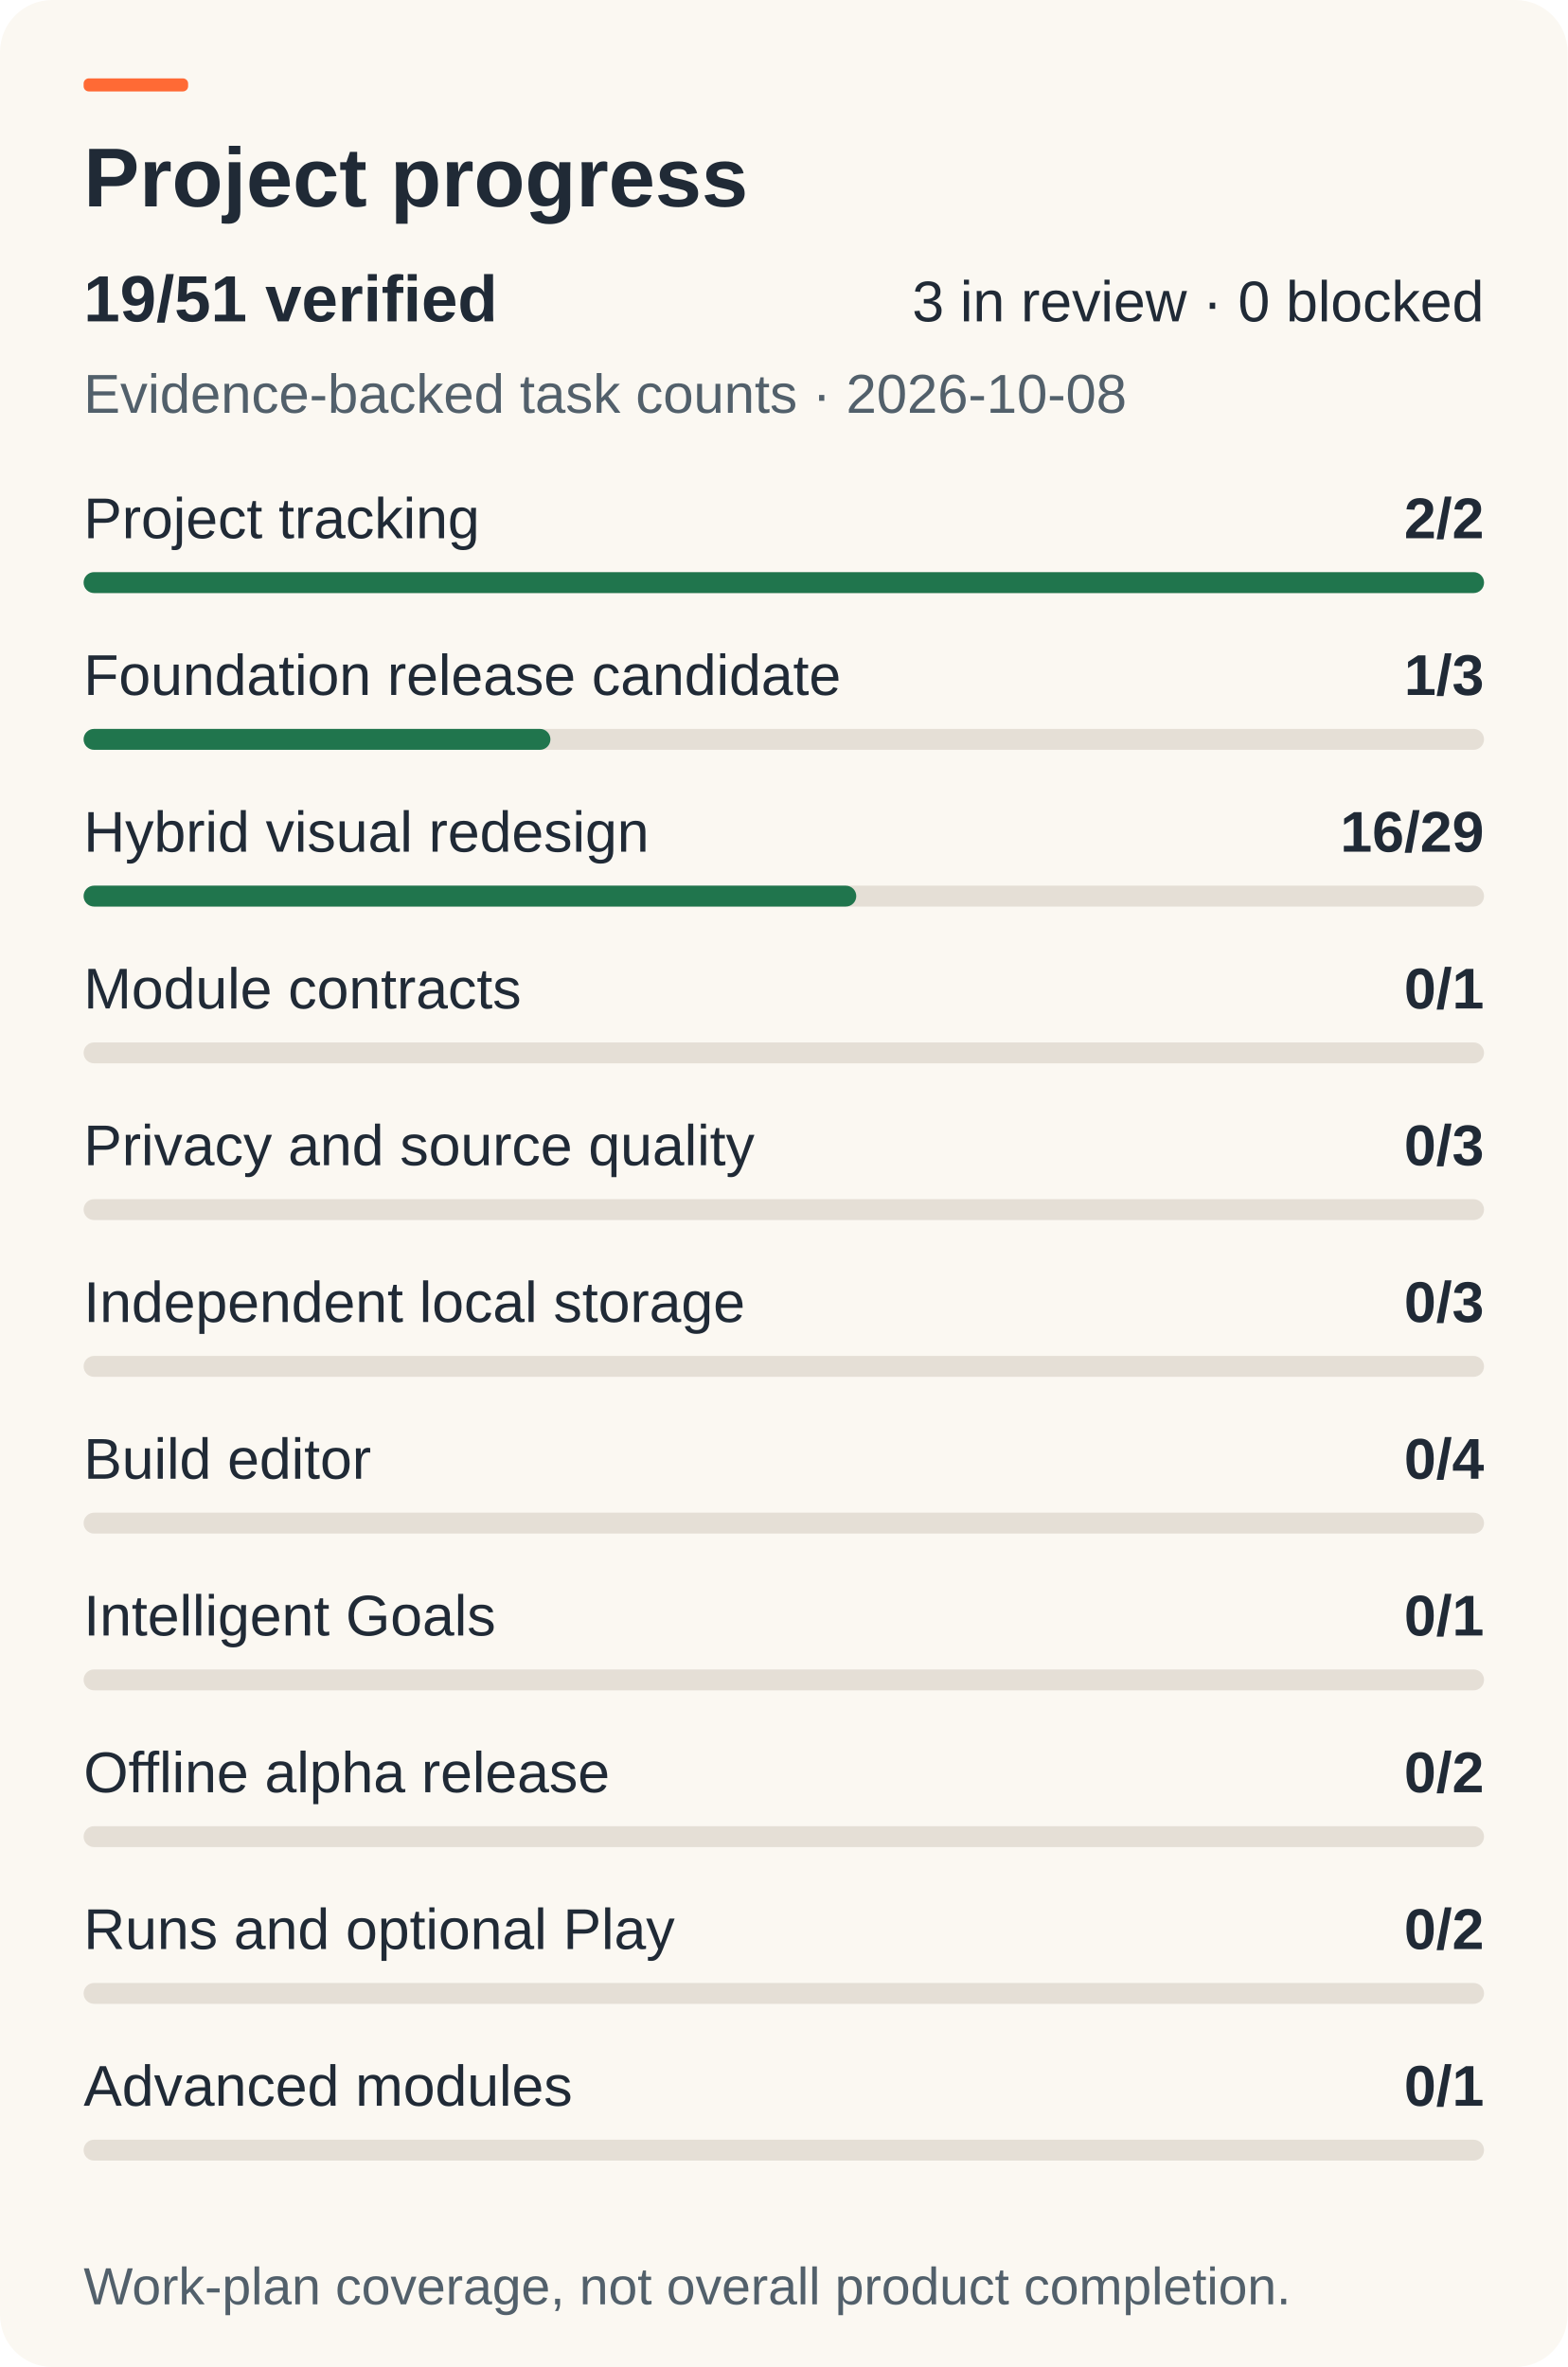
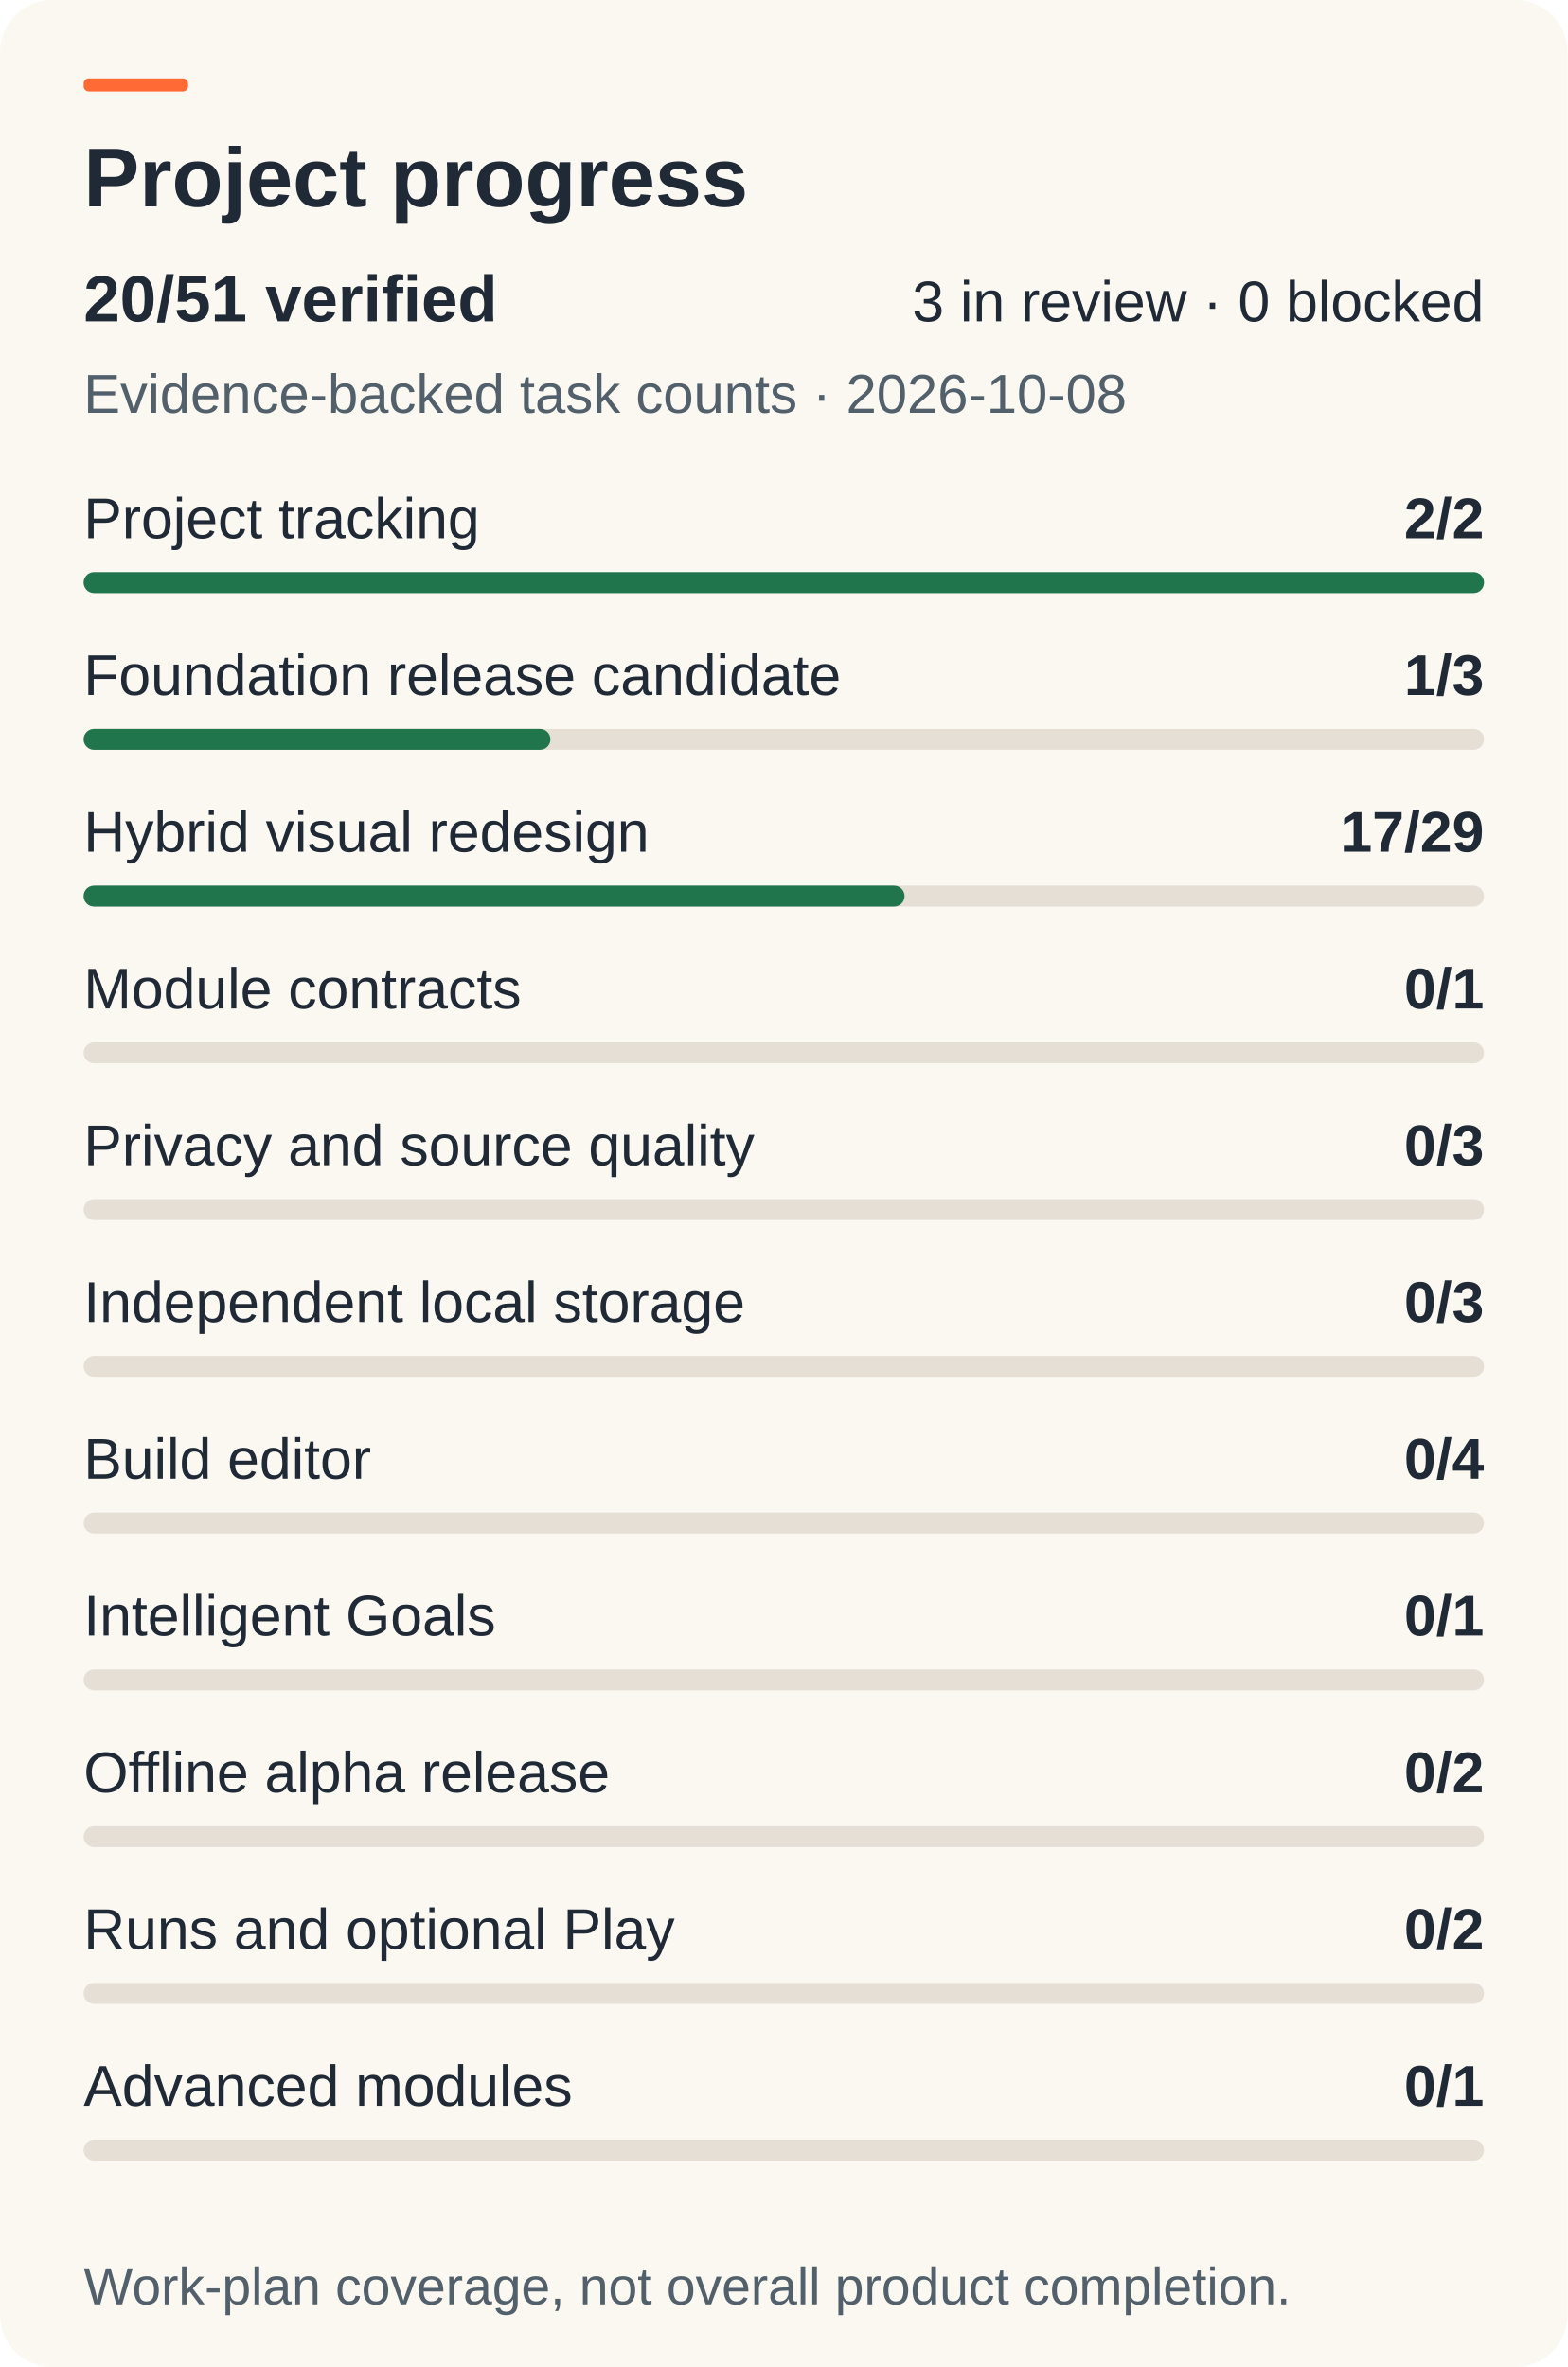
<svg xmlns="http://www.w3.org/2000/svg" width="600" height="906" viewBox="0 0 600 906" role="img" aria-labelledby="title description">
  <rect width="600" height="906" rx="20" fill="#FBF8F2" />
  <g font-family="Arial, sans-serif" fill="#202A36">
    <rect x="32" y="30" width="40" height="5" rx="2" fill="#FF6A35" />
    <text x="32" y="79" font-size="32" font-weight="700">Project progress</text>
-     <text x="32" y="123" font-size="25" font-weight="700">19/51 verified</text>
+     <text x="32" y="123" font-size="25" font-weight="700">20/51 verified</text>
    <text x="568" y="123" text-anchor="end" font-size="22">3 in review · 0 blocked</text>
    <text x="32" y="158" font-size="21" fill="#52606B">Evidence-backed task counts · 2026-10-08</text>
    <text x="32" y="206" font-size="22">Project tracking</text>
    <text x="568" y="206" text-anchor="end" font-size="22" font-weight="700">2/2</text>
    <rect x="32" y="219" width="536" height="8" rx="4" fill="#E5DFD6" />
    <rect x="32" y="219" width="536" height="8" rx="4" fill="#20754D" />
    <text x="32" y="266" font-size="22">Foundation release candidate</text>
    <text x="568" y="266" text-anchor="end" font-size="22" font-weight="700">1/3</text>
    <rect x="32" y="279" width="536" height="8" rx="4" fill="#E5DFD6" />
    <rect x="32" y="279" width="178.667" height="8" rx="4" fill="#20754D" />
    <text x="32" y="326" font-size="22">Hybrid visual redesign</text>
-     <text x="568" y="326" text-anchor="end" font-size="22" font-weight="700">16/29</text>
+     <text x="568" y="326" text-anchor="end" font-size="22" font-weight="700">17/29</text>
    <rect x="32" y="339" width="536" height="8" rx="4" fill="#E5DFD6" />
-     <rect x="32" y="339" width="295.724" height="8" rx="4" fill="#20754D" />
+     <rect x="32" y="339" width="314.207" height="8" rx="4" fill="#20754D" />
    <text x="32" y="386" font-size="22">Module contracts</text>
    <text x="568" y="386" text-anchor="end" font-size="22" font-weight="700">0/1</text>
    <rect x="32" y="399" width="536" height="8" rx="4" fill="#E5DFD6" />
    <text x="32" y="446" font-size="22">Privacy and source quality</text>
    <text x="568" y="446" text-anchor="end" font-size="22" font-weight="700">0/3</text>
    <rect x="32" y="459" width="536" height="8" rx="4" fill="#E5DFD6" />
    <text x="32" y="506" font-size="22">Independent local storage</text>
    <text x="568" y="506" text-anchor="end" font-size="22" font-weight="700">0/3</text>
    <rect x="32" y="519" width="536" height="8" rx="4" fill="#E5DFD6" />
    <text x="32" y="566" font-size="22">Build editor</text>
    <text x="568" y="566" text-anchor="end" font-size="22" font-weight="700">0/4</text>
    <rect x="32" y="579" width="536" height="8" rx="4" fill="#E5DFD6" />
    <text x="32" y="626" font-size="22">Intelligent Goals</text>
    <text x="568" y="626" text-anchor="end" font-size="22" font-weight="700">0/1</text>
    <rect x="32" y="639" width="536" height="8" rx="4" fill="#E5DFD6" />
    <text x="32" y="686" font-size="22">Offline alpha release</text>
    <text x="568" y="686" text-anchor="end" font-size="22" font-weight="700">0/2</text>
    <rect x="32" y="699" width="536" height="8" rx="4" fill="#E5DFD6" />
    <text x="32" y="746" font-size="22">Runs and optional Play</text>
    <text x="568" y="746" text-anchor="end" font-size="22" font-weight="700">0/2</text>
    <rect x="32" y="759" width="536" height="8" rx="4" fill="#E5DFD6" />
    <text x="32" y="806" font-size="22">Advanced modules</text>
    <text x="568" y="806" text-anchor="end" font-size="22" font-weight="700">0/1</text>
    <rect x="32" y="819" width="536" height="8" rx="4" fill="#E5DFD6" />
    <text x="32" y="882" font-size="20" fill="#52606B">Work-plan coverage, not overall product completion.</text>
  </g>
</svg>
